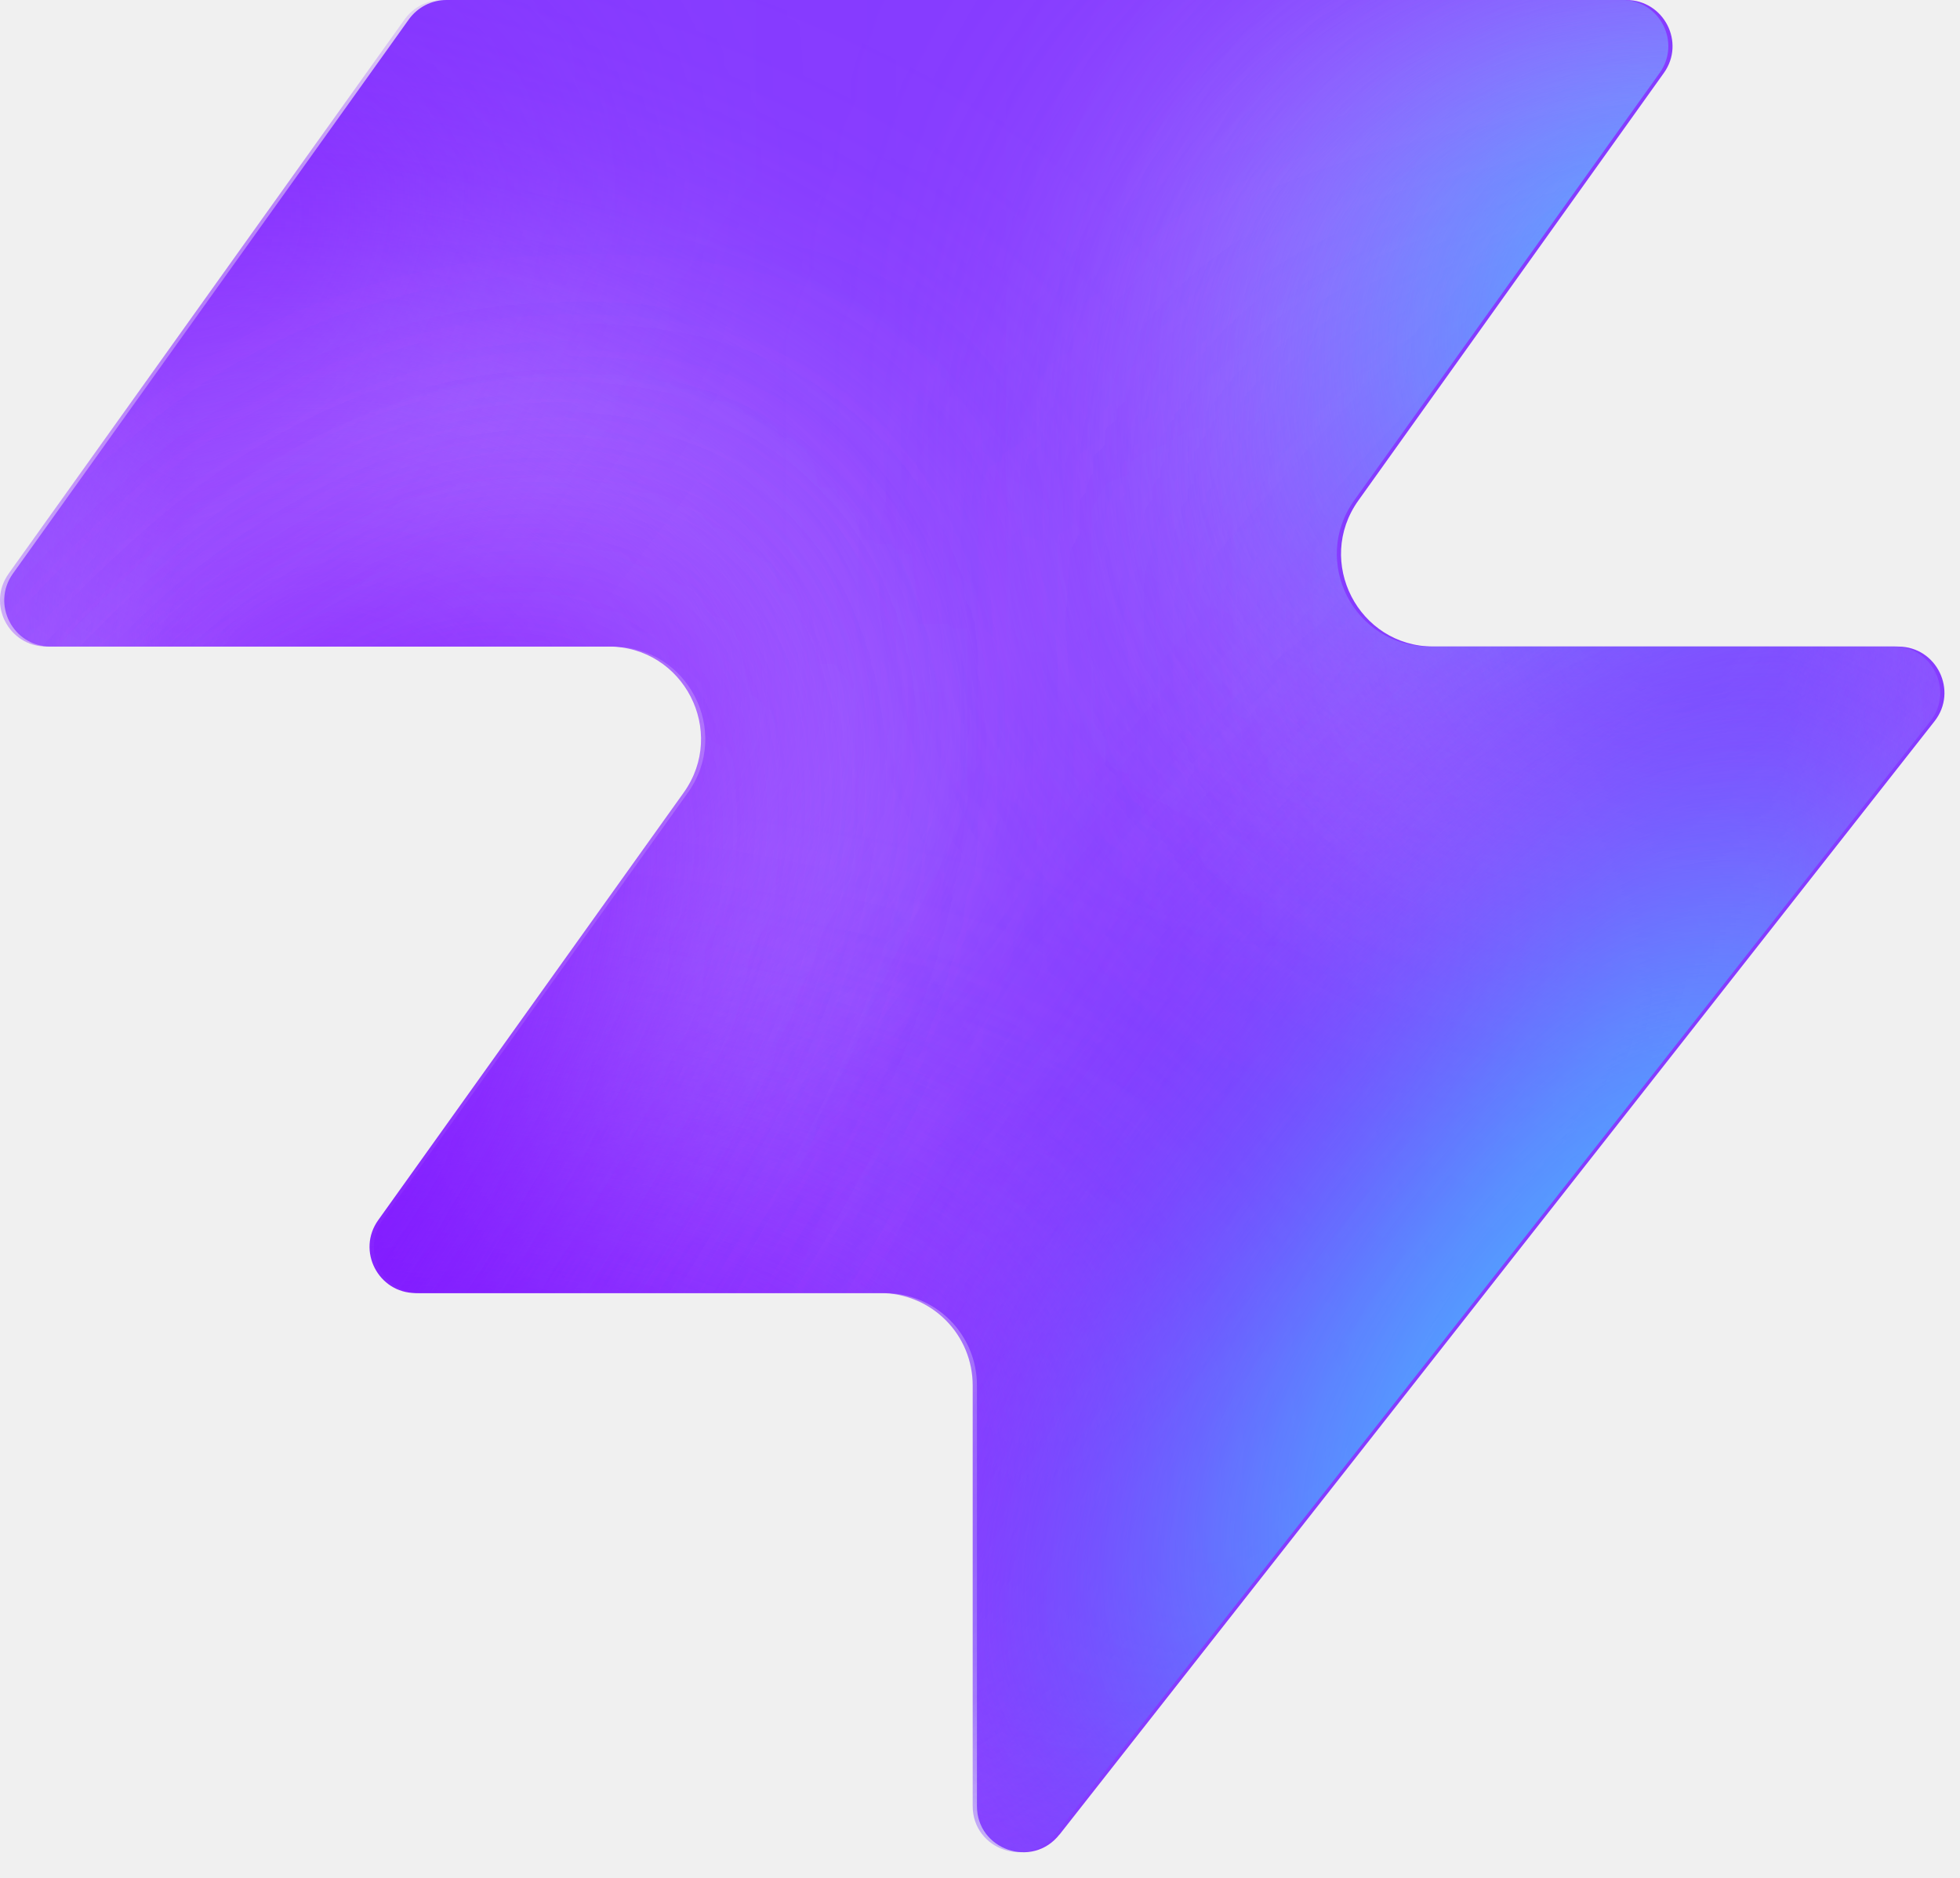
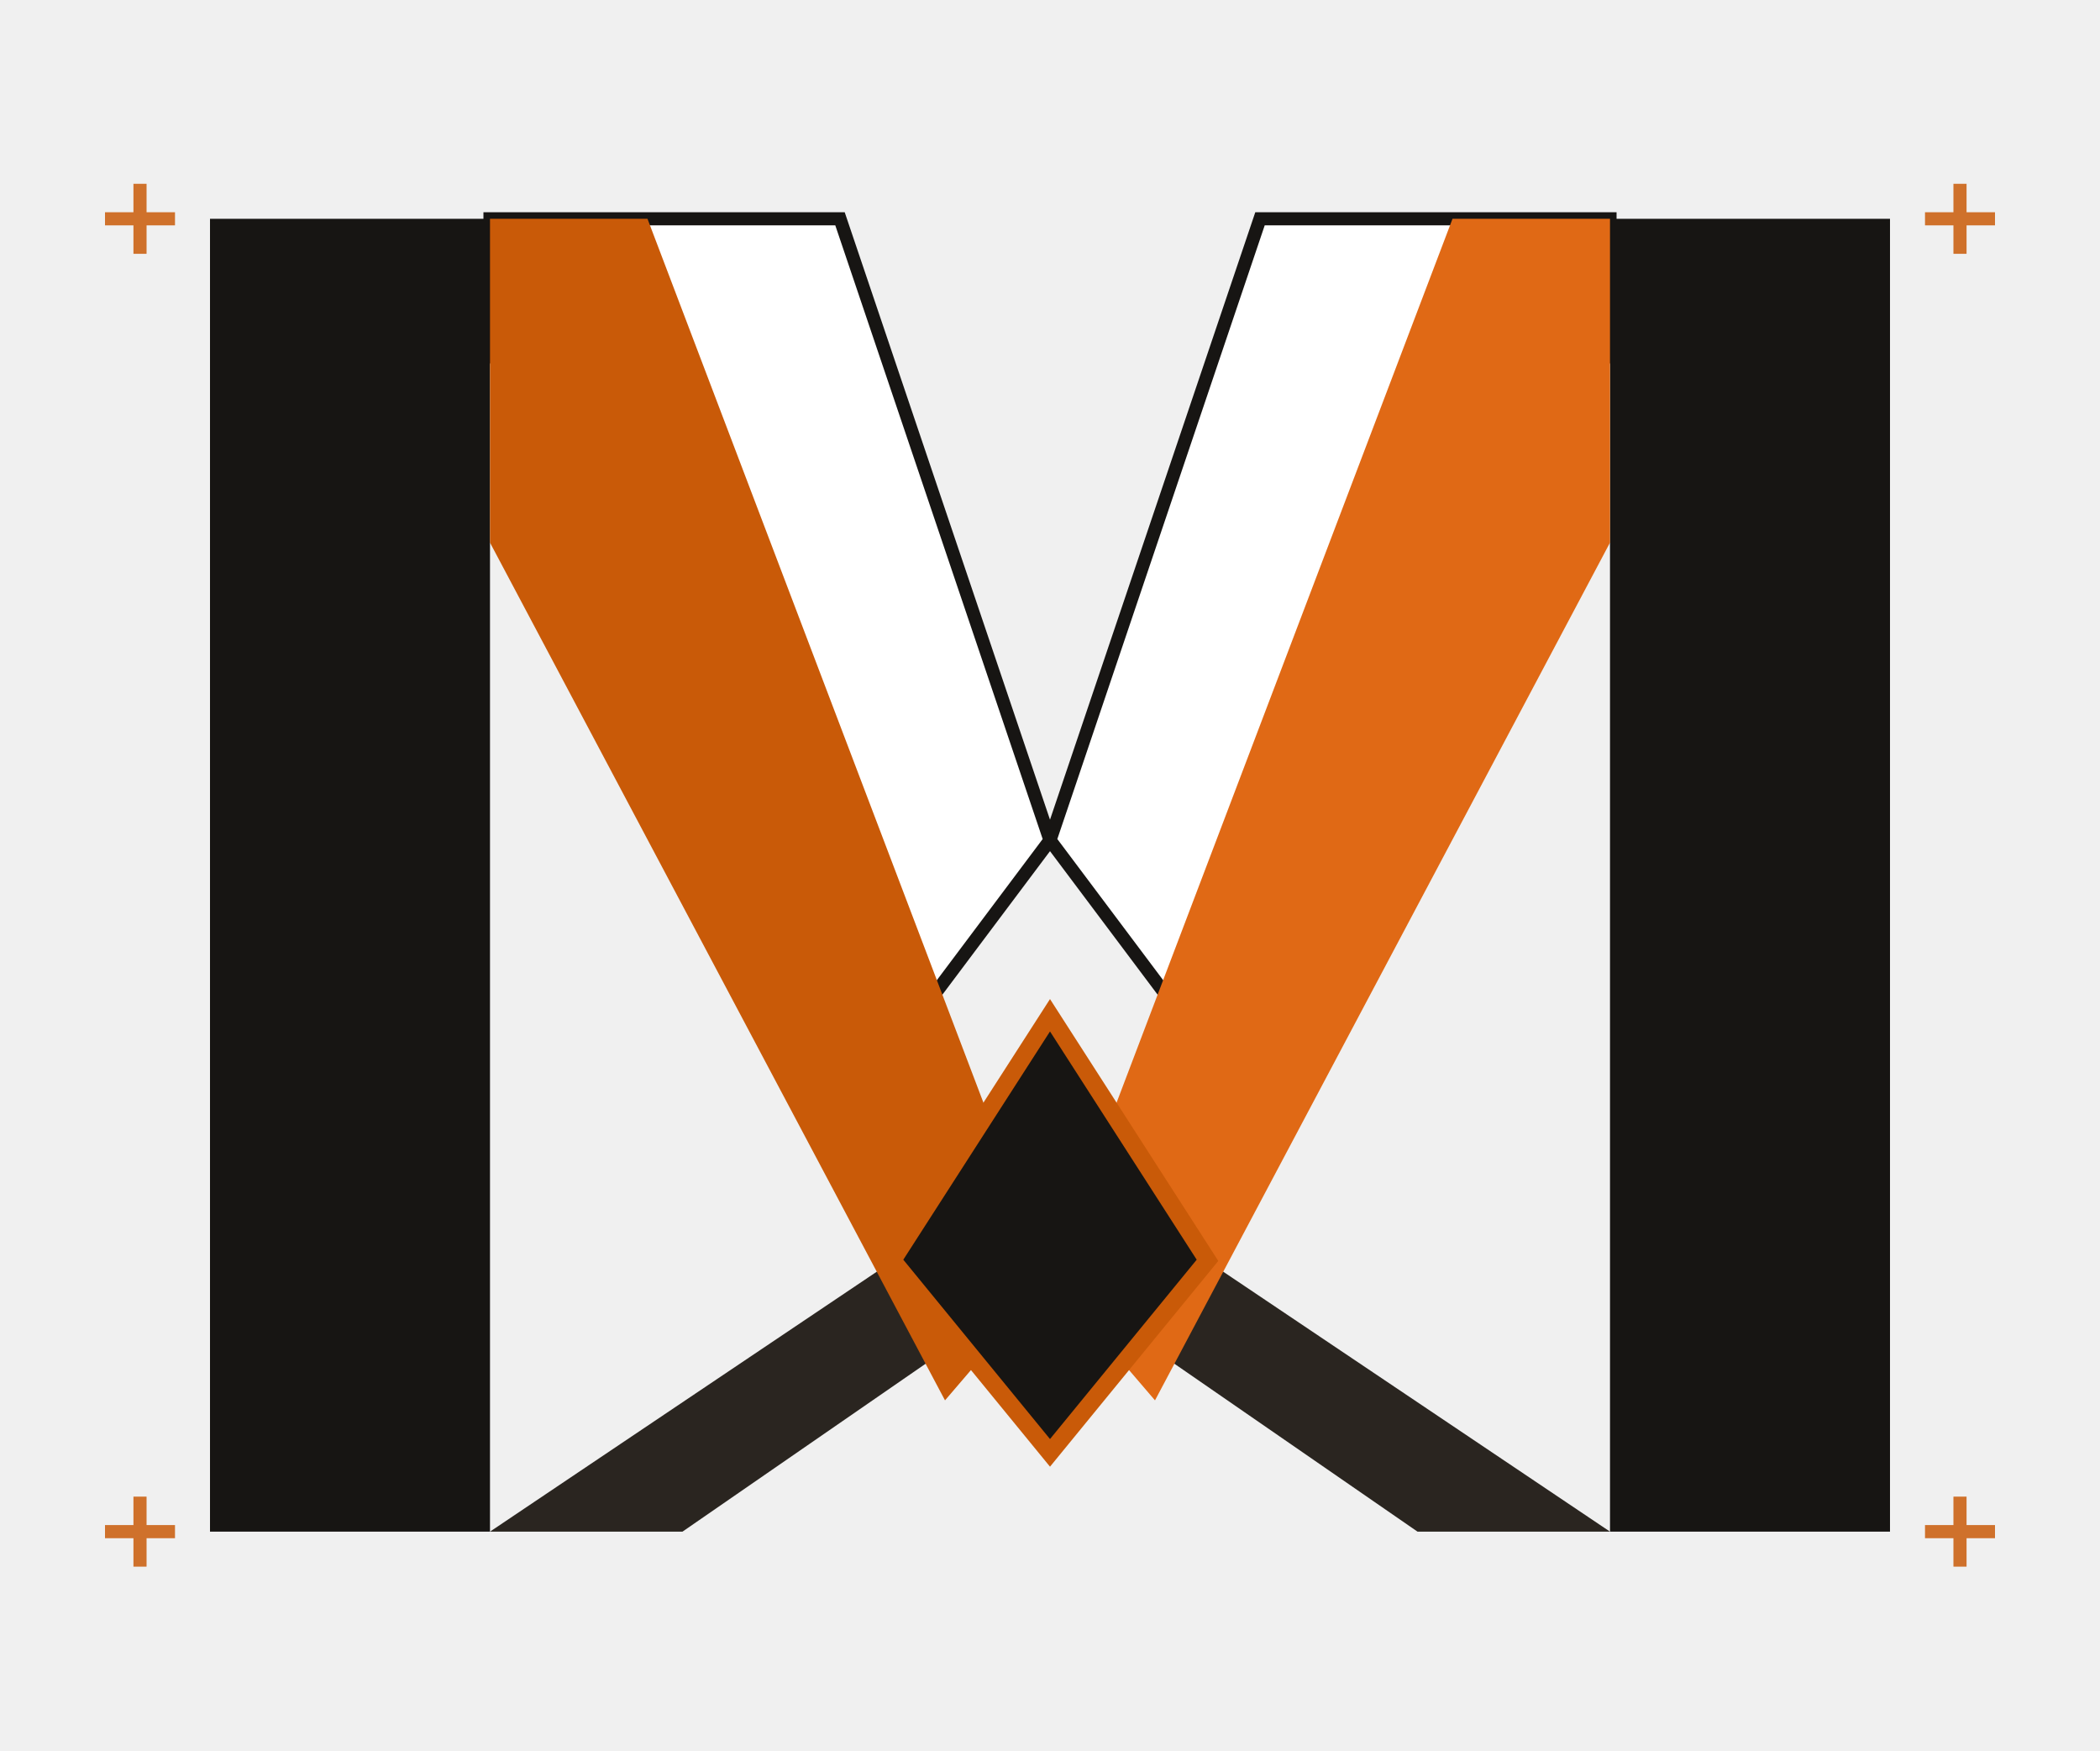
- <svg xmlns="http://www.w3.org/2000/svg" width="48" height="46" fill="none" viewBox="0 0 48 46">
-   <path fill="#863bff" d="M25.946 44.938c-.664.845-2.021.375-2.021-.698V33.937a2.26 2.26 0 0 0-2.262-2.262H10.287c-.92 0-1.456-1.04-.92-1.788l7.48-10.471c1.07-1.497 0-3.578-1.842-3.578H1.237c-.92 0-1.456-1.04-.92-1.788L10.013.474c.214-.297.556-.474.92-.474h28.894c.92 0 1.456 1.04.92 1.788l-7.48 10.471c-1.07 1.498 0 3.579 1.842 3.579h11.377c.943 0 1.473 1.088.89 1.83L25.947 44.94z" style="fill:#863bff;fill:color(display-p3 .525 .23 1);fill-opacity:1" />
-   <mask id="a" width="48" height="46" x="0" y="0" maskUnits="userSpaceOnUse" style="mask-type:alpha">
-     <path fill="#000" d="M25.842 44.938c-.664.844-2.021.375-2.021-.698V33.937a2.26 2.26 0 0 0-2.262-2.262H10.183c-.92 0-1.456-1.04-.92-1.788l7.48-10.471c1.07-1.498 0-3.579-1.842-3.579H1.133c-.92 0-1.456-1.04-.92-1.787L9.91.473c.214-.297.556-.474.92-.474h28.894c.92 0 1.456 1.04.92 1.788l-7.48 10.471c-1.07 1.498 0 3.578 1.842 3.578h11.377c.943 0 1.473 1.088.89 1.832L25.843 44.94z" style="fill:#000;fill-opacity:1" />
-   </mask>
-   <g mask="url(#a)">
-     <g filter="url(#b)">
-       <ellipse cx="5.508" cy="14.704" fill="#ede6ff" rx="5.508" ry="14.704" style="fill:#ede6ff;fill:color(display-p3 .927 .903 1);fill-opacity:1" transform="matrix(.00324 1 1 -.00324 -4.47 31.516)" />
-     </g>
-     <g filter="url(#c)">
-       <ellipse cx="10.399" cy="29.851" fill="#ede6ff" rx="10.399" ry="29.851" style="fill:#ede6ff;fill:color(display-p3 .927 .903 1);fill-opacity:1" transform="matrix(.00324 1 1 -.00324 -39.328 7.883)" />
-     </g>
-     <g filter="url(#d)">
-       <ellipse cx="5.508" cy="30.487" fill="#7e14ff" rx="5.508" ry="30.487" style="fill:#7e14ff;fill:color(display-p3 .492 .077 1);fill-opacity:1" transform="rotate(89.814 -25.913 -14.639)scale(1 -1)" />
-     </g>
-     <g filter="url(#e)">
-       <ellipse cx="5.508" cy="30.599" fill="#7e14ff" rx="5.508" ry="30.599" style="fill:#7e14ff;fill:color(display-p3 .492 .077 1);fill-opacity:1" transform="rotate(89.814 -32.644 -3.334)scale(1 -1)" />
-     </g>
-     <g filter="url(#f)">
-       <ellipse cx="5.508" cy="30.599" fill="#7e14ff" rx="5.508" ry="30.599" style="fill:#7e14ff;fill:color(display-p3 .492 .077 1);fill-opacity:1" transform="matrix(.00324 1 1 -.00324 -34.34 30.47)" />
-     </g>
-     <g filter="url(#g)">
-       <ellipse cx="14.072" cy="22.078" fill="#ede6ff" rx="14.072" ry="22.078" style="fill:#ede6ff;fill:color(display-p3 .927 .903 1);fill-opacity:1" transform="rotate(93.35 24.506 48.493)scale(-1 1)" />
-     </g>
-     <g filter="url(#h)">
-       <ellipse cx="3.47" cy="21.501" fill="#7e14ff" rx="3.47" ry="21.501" style="fill:#7e14ff;fill:color(display-p3 .492 .077 1);fill-opacity:1" transform="rotate(89.009 28.708 47.59)scale(-1 1)" />
-     </g>
-     <g filter="url(#i)">
-       <ellipse cx="3.47" cy="21.501" fill="#7e14ff" rx="3.47" ry="21.501" style="fill:#7e14ff;fill:color(display-p3 .492 .077 1);fill-opacity:1" transform="rotate(89.009 28.708 47.59)scale(-1 1)" />
-     </g>
-     <g filter="url(#j)">
-       <ellipse cx=".387" cy="8.972" fill="#7e14ff" rx="4.407" ry="29.108" style="fill:#7e14ff;fill:color(display-p3 .492 .077 1);fill-opacity:1" transform="rotate(39.51 .387 8.972)" />
-     </g>
-     <g filter="url(#k)">
-       <ellipse cx="47.523" cy="-6.092" fill="#7e14ff" rx="4.407" ry="29.108" style="fill:#7e14ff;fill:color(display-p3 .492 .077 1);fill-opacity:1" transform="rotate(37.892 47.523 -6.092)" />
-     </g>
-     <g filter="url(#l)">
-       <ellipse cx="41.412" cy="6.333" fill="#47bfff" rx="5.971" ry="9.665" style="fill:#47bfff;fill:color(display-p3 .28 .748 1);fill-opacity:1" transform="rotate(37.892 41.412 6.333)" />
-     </g>
-     <g filter="url(#m)">
-       <ellipse cx="-1.879" cy="38.332" fill="#7e14ff" rx="4.407" ry="29.108" style="fill:#7e14ff;fill:color(display-p3 .492 .077 1);fill-opacity:1" transform="rotate(37.892 -1.88 38.332)" />
-     </g>
-     <g filter="url(#n)">
-       <ellipse cx="-1.879" cy="38.332" fill="#7e14ff" rx="4.407" ry="29.108" style="fill:#7e14ff;fill:color(display-p3 .492 .077 1);fill-opacity:1" transform="rotate(37.892 -1.88 38.332)" />
-     </g>
-     <g filter="url(#o)">
-       <ellipse cx="35.651" cy="29.907" fill="#7e14ff" rx="4.407" ry="29.108" style="fill:#7e14ff;fill:color(display-p3 .492 .077 1);fill-opacity:1" transform="rotate(37.892 35.651 29.907)" />
-     </g>
-     <g filter="url(#p)">
-       <ellipse cx="38.418" cy="32.4" fill="#47bfff" rx="5.971" ry="15.297" style="fill:#47bfff;fill:color(display-p3 .28 .748 1);fill-opacity:1" transform="rotate(37.892 38.418 32.4)" />
-     </g>
+ <svg xmlns="http://www.w3.org/2000/svg" viewBox="0 0 240 200" fill="none">
+   <style>
+     .pillar { fill: #171513; }
+     .valley { fill: #2A2520; }
+     .slope { fill: #FFFFFF; stroke: #171513; stroke-width: 1.5; }
+     .orange-left { fill: #C95A08; }
+     .orange-right { fill: #E06915; }
+     .keystone { fill: #171513; stroke: #C95A08; stroke-width: 2; }
+     .crosshairs { stroke: #C95A08; stroke-width: 1.5; opacity: 0.85; }
+ 
+     @media (prefers-color-scheme: dark) {
+       .pillar { fill: #F5EFE6; }
+       .slope { stroke: rgba(255, 255, 255, 0.25); stroke-width: 1; }
+       .orange-left { fill: #F07A16; }
+       .orange-right { fill: #FF9E4A; }
+       .keystone { fill: #F5EFE6; stroke: #F07A16; stroke-width: 2; }
+       .crosshairs { stroke: #F07A16; }
+     }
+   </style>
+   <g class="crosshairs">
+     <line x1="12" y1="25" x2="20" y2="25" />
+     <line x1="16" y1="21" x2="16" y2="29" />
+     <line x1="220" y1="25" x2="228" y2="25" />
+     <line x1="224" y1="21" x2="224" y2="29" />
+     <line x1="12" y1="175" x2="20" y2="175" />
+     <line x1="16" y1="171" x2="16" y2="179" />
+     <line x1="220" y1="175" x2="228" y2="175" />
+     <line x1="224" y1="171" x2="224" y2="179" />
  </g>
-   <defs>
-     <filter id="b" width="60.045" height="41.654" x="-19.77" y="16.149" color-interpolation-filters="sRGB" filterUnits="userSpaceOnUse">
-       <feFlood flood-opacity="0" result="BackgroundImageFix" />
-       <feBlend in="SourceGraphic" in2="BackgroundImageFix" result="shape" />
-       <feGaussianBlur result="effect1_foregroundBlur_2002_17158" stdDeviation="7.659" />
-     </filter>
-     <filter id="c" width="90.34" height="51.437" x="-54.613" y="-7.533" color-interpolation-filters="sRGB" filterUnits="userSpaceOnUse">
-       <feFlood flood-opacity="0" result="BackgroundImageFix" />
-       <feBlend in="SourceGraphic" in2="BackgroundImageFix" result="shape" />
-       <feGaussianBlur result="effect1_foregroundBlur_2002_17158" stdDeviation="7.659" />
-     </filter>
-     <filter id="d" width="79.355" height="29.4" x="-49.64" y="2.03" color-interpolation-filters="sRGB" filterUnits="userSpaceOnUse">
-       <feFlood flood-opacity="0" result="BackgroundImageFix" />
-       <feBlend in="SourceGraphic" in2="BackgroundImageFix" result="shape" />
-       <feGaussianBlur result="effect1_foregroundBlur_2002_17158" stdDeviation="4.596" />
-     </filter>
-     <filter id="e" width="79.579" height="29.4" x="-45.045" y="20.029" color-interpolation-filters="sRGB" filterUnits="userSpaceOnUse">
-       <feFlood flood-opacity="0" result="BackgroundImageFix" />
-       <feBlend in="SourceGraphic" in2="BackgroundImageFix" result="shape" />
-       <feGaussianBlur result="effect1_foregroundBlur_2002_17158" stdDeviation="4.596" />
-     </filter>
-     <filter id="f" width="79.579" height="29.4" x="-43.513" y="21.178" color-interpolation-filters="sRGB" filterUnits="userSpaceOnUse">
-       <feFlood flood-opacity="0" result="BackgroundImageFix" />
-       <feBlend in="SourceGraphic" in2="BackgroundImageFix" result="shape" />
-       <feGaussianBlur result="effect1_foregroundBlur_2002_17158" stdDeviation="4.596" />
-     </filter>
-     <filter id="g" width="74.749" height="58.852" x="15.756" y="-17.901" color-interpolation-filters="sRGB" filterUnits="userSpaceOnUse">
-       <feFlood flood-opacity="0" result="BackgroundImageFix" />
-       <feBlend in="SourceGraphic" in2="BackgroundImageFix" result="shape" />
-       <feGaussianBlur result="effect1_foregroundBlur_2002_17158" stdDeviation="7.659" />
-     </filter>
-     <filter id="h" width="61.377" height="25.362" x="23.548" y="2.284" color-interpolation-filters="sRGB" filterUnits="userSpaceOnUse">
-       <feFlood flood-opacity="0" result="BackgroundImageFix" />
-       <feBlend in="SourceGraphic" in2="BackgroundImageFix" result="shape" />
-       <feGaussianBlur result="effect1_foregroundBlur_2002_17158" stdDeviation="4.596" />
-     </filter>
-     <filter id="i" width="61.377" height="25.362" x="23.548" y="2.284" color-interpolation-filters="sRGB" filterUnits="userSpaceOnUse">
-       <feFlood flood-opacity="0" result="BackgroundImageFix" />
-       <feBlend in="SourceGraphic" in2="BackgroundImageFix" result="shape" />
-       <feGaussianBlur result="effect1_foregroundBlur_2002_17158" stdDeviation="4.596" />
-     </filter>
-     <filter id="j" width="56.045" height="63.649" x="-27.636" y="-22.853" color-interpolation-filters="sRGB" filterUnits="userSpaceOnUse">
-       <feFlood flood-opacity="0" result="BackgroundImageFix" />
-       <feBlend in="SourceGraphic" in2="BackgroundImageFix" result="shape" />
-       <feGaussianBlur result="effect1_foregroundBlur_2002_17158" stdDeviation="4.596" />
-     </filter>
-     <filter id="k" width="54.814" height="64.646" x="20.116" y="-38.415" color-interpolation-filters="sRGB" filterUnits="userSpaceOnUse">
-       <feFlood flood-opacity="0" result="BackgroundImageFix" />
-       <feBlend in="SourceGraphic" in2="BackgroundImageFix" result="shape" />
-       <feGaussianBlur result="effect1_foregroundBlur_2002_17158" stdDeviation="4.596" />
-     </filter>
-     <filter id="l" width="33.541" height="35.313" x="24.641" y="-11.323" color-interpolation-filters="sRGB" filterUnits="userSpaceOnUse">
-       <feFlood flood-opacity="0" result="BackgroundImageFix" />
-       <feBlend in="SourceGraphic" in2="BackgroundImageFix" result="shape" />
-       <feGaussianBlur result="effect1_foregroundBlur_2002_17158" stdDeviation="4.596" />
-     </filter>
-     <filter id="m" width="54.814" height="64.646" x="-29.286" y="6.009" color-interpolation-filters="sRGB" filterUnits="userSpaceOnUse">
-       <feFlood flood-opacity="0" result="BackgroundImageFix" />
-       <feBlend in="SourceGraphic" in2="BackgroundImageFix" result="shape" />
-       <feGaussianBlur result="effect1_foregroundBlur_2002_17158" stdDeviation="4.596" />
-     </filter>
-     <filter id="n" width="54.814" height="64.646" x="-29.286" y="6.009" color-interpolation-filters="sRGB" filterUnits="userSpaceOnUse">
-       <feFlood flood-opacity="0" result="BackgroundImageFix" />
-       <feBlend in="SourceGraphic" in2="BackgroundImageFix" result="shape" />
-       <feGaussianBlur result="effect1_foregroundBlur_2002_17158" stdDeviation="4.596" />
-     </filter>
-     <filter id="o" width="54.814" height="64.646" x="8.244" y="-2.416" color-interpolation-filters="sRGB" filterUnits="userSpaceOnUse">
-       <feFlood flood-opacity="0" result="BackgroundImageFix" />
-       <feBlend in="SourceGraphic" in2="BackgroundImageFix" result="shape" />
-       <feGaussianBlur result="effect1_foregroundBlur_2002_17158" stdDeviation="4.596" />
-     </filter>
-     <filter id="p" width="39.409" height="43.623" x="18.713" y="10.588" color-interpolation-filters="sRGB" filterUnits="userSpaceOnUse">
-       <feFlood flood-opacity="0" result="BackgroundImageFix" />
-       <feBlend in="SourceGraphic" in2="BackgroundImageFix" result="shape" />
-       <feGaussianBlur result="effect1_foregroundBlur_2002_17158" stdDeviation="4.596" />
-     </filter>
-   </defs>
+   <path class="pillar" d="M 24 25 L 56 25 L 56 175 L 24 175 Z" />
+   <path class="pillar" d="M 184 25 L 216 25 L 216 175 L 184 175 Z" />
+   <polygon class="valley" points="56,175 120,132 184,175 162,175 120,146 78,175" />
+   <polygon class="slope" points="56,25 96,25 120,96 102,120 56,40" />
+   <polygon class="slope" points="184,25 144,25 120,96 138,120 184,40" />
+   <polygon class="orange-left" points="56,25 74,25 120,146 108,160 56,62" />
+   <polygon class="orange-right" points="184,25 166,25 120,146 132,160 184,62" />
+   <polygon class="keystone" points="120,116 138,144 120,166 102,144" />
</svg>
